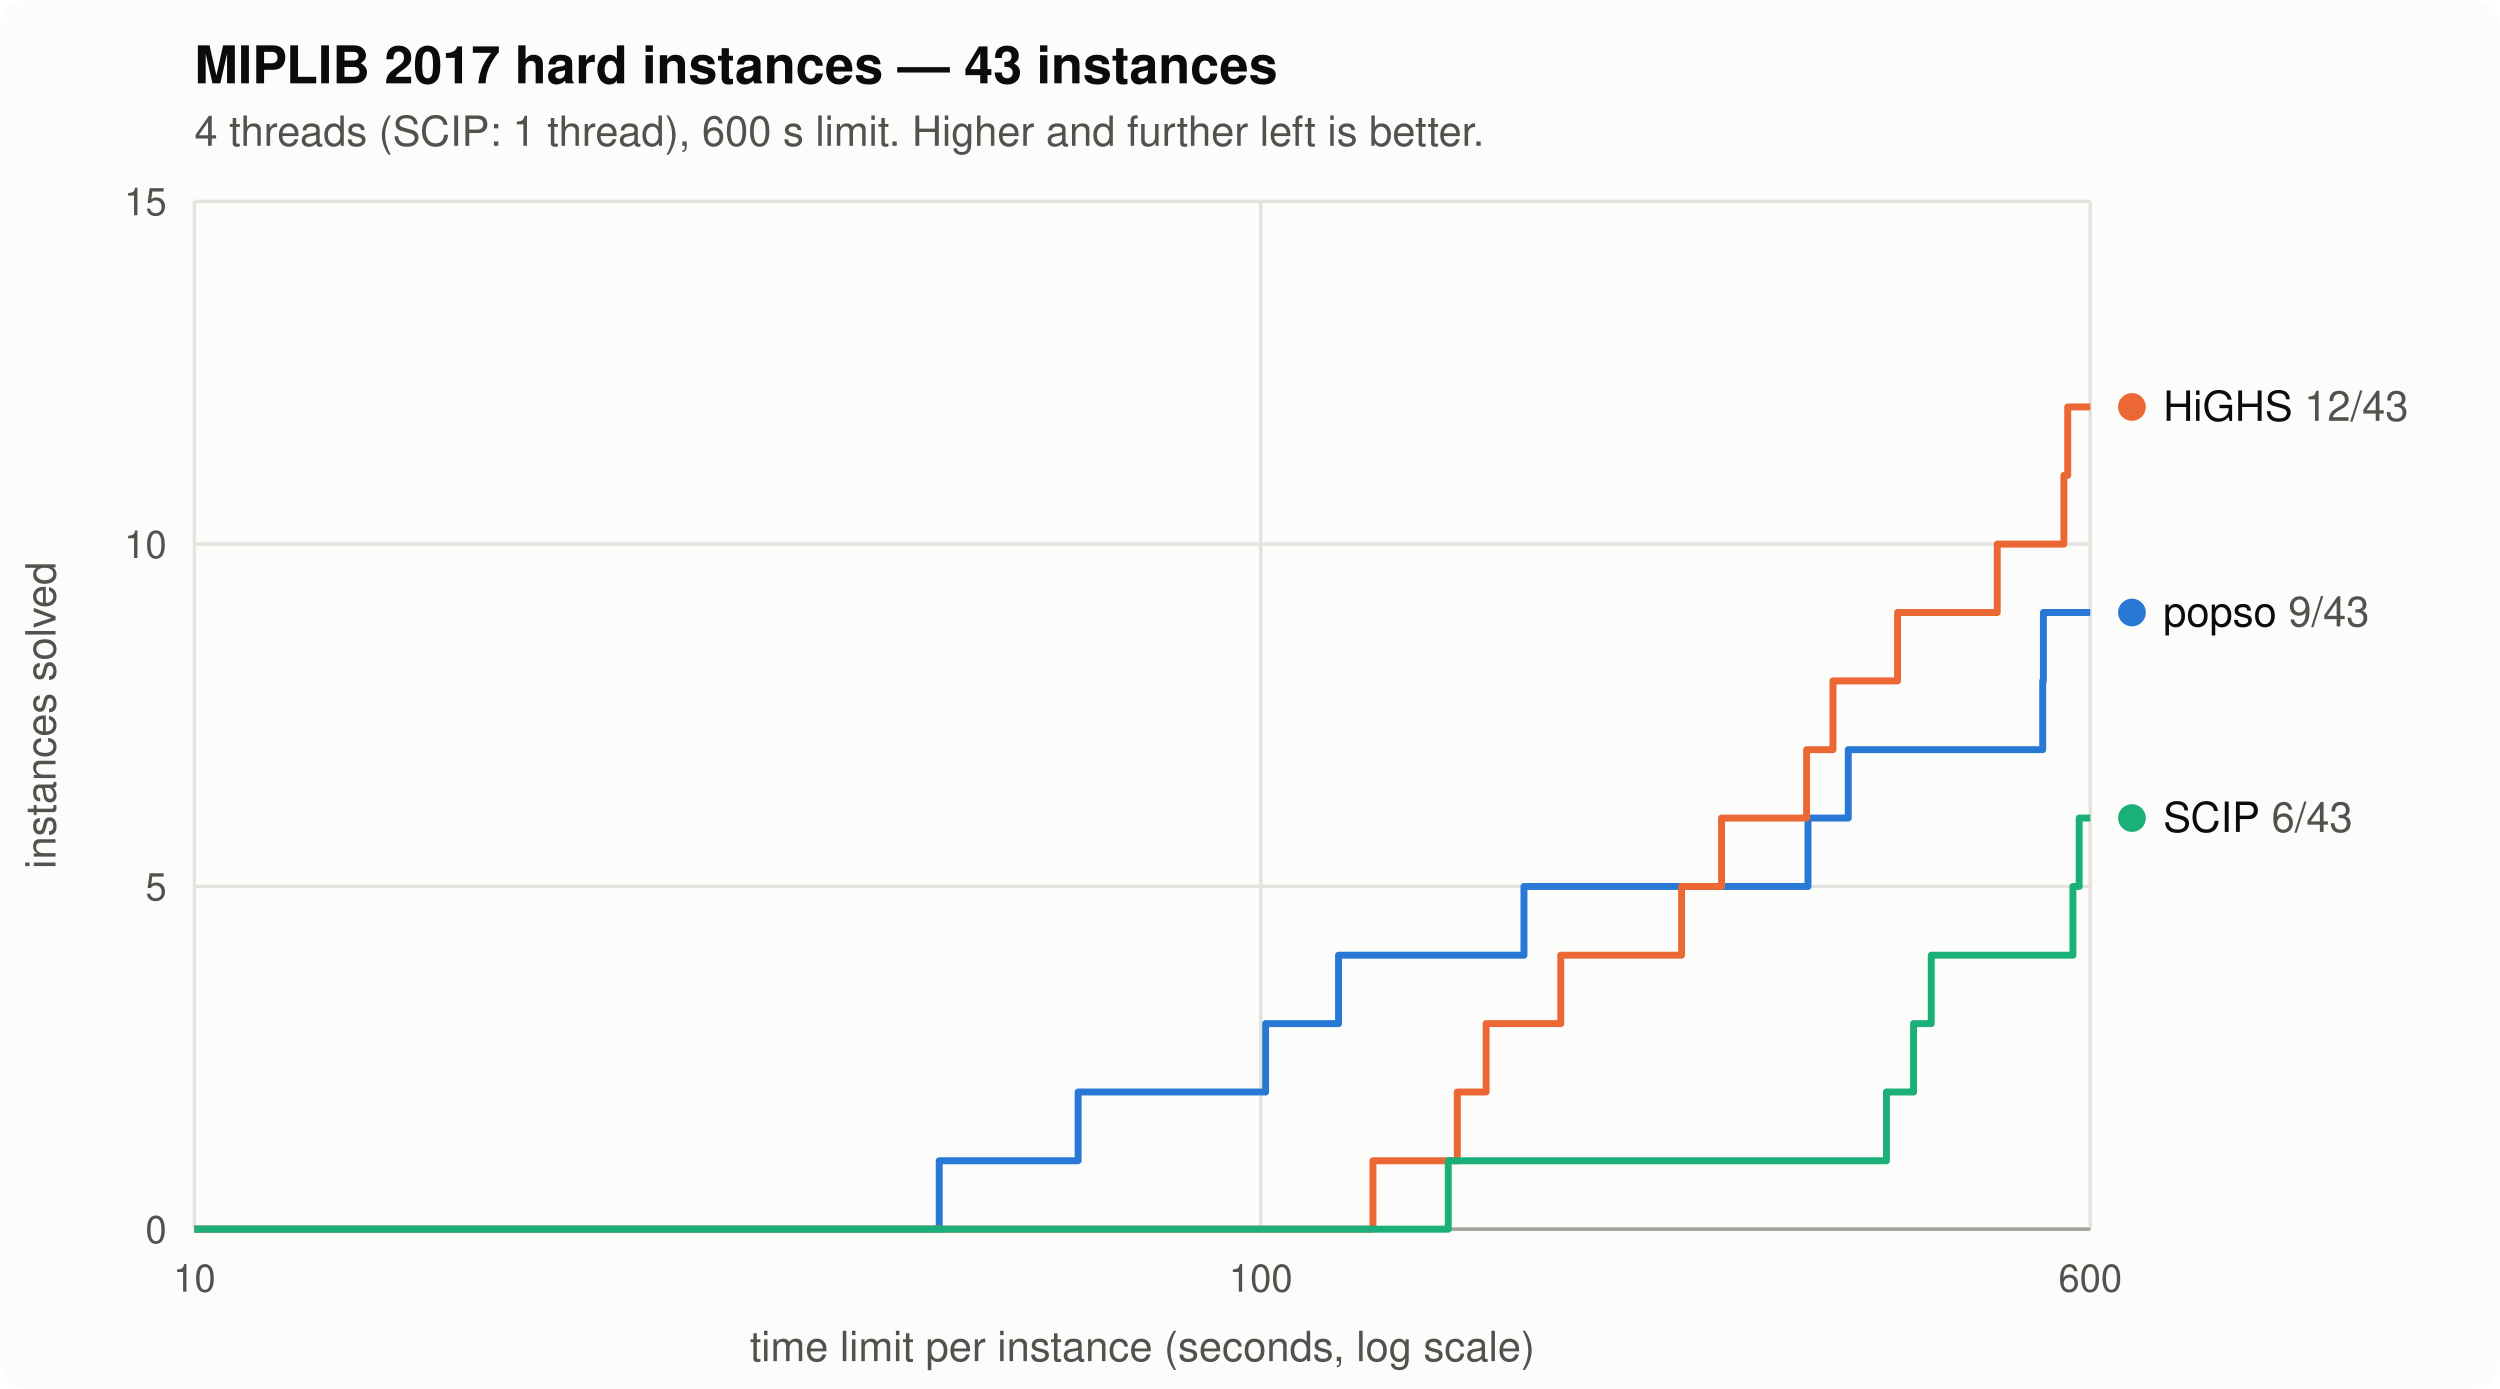
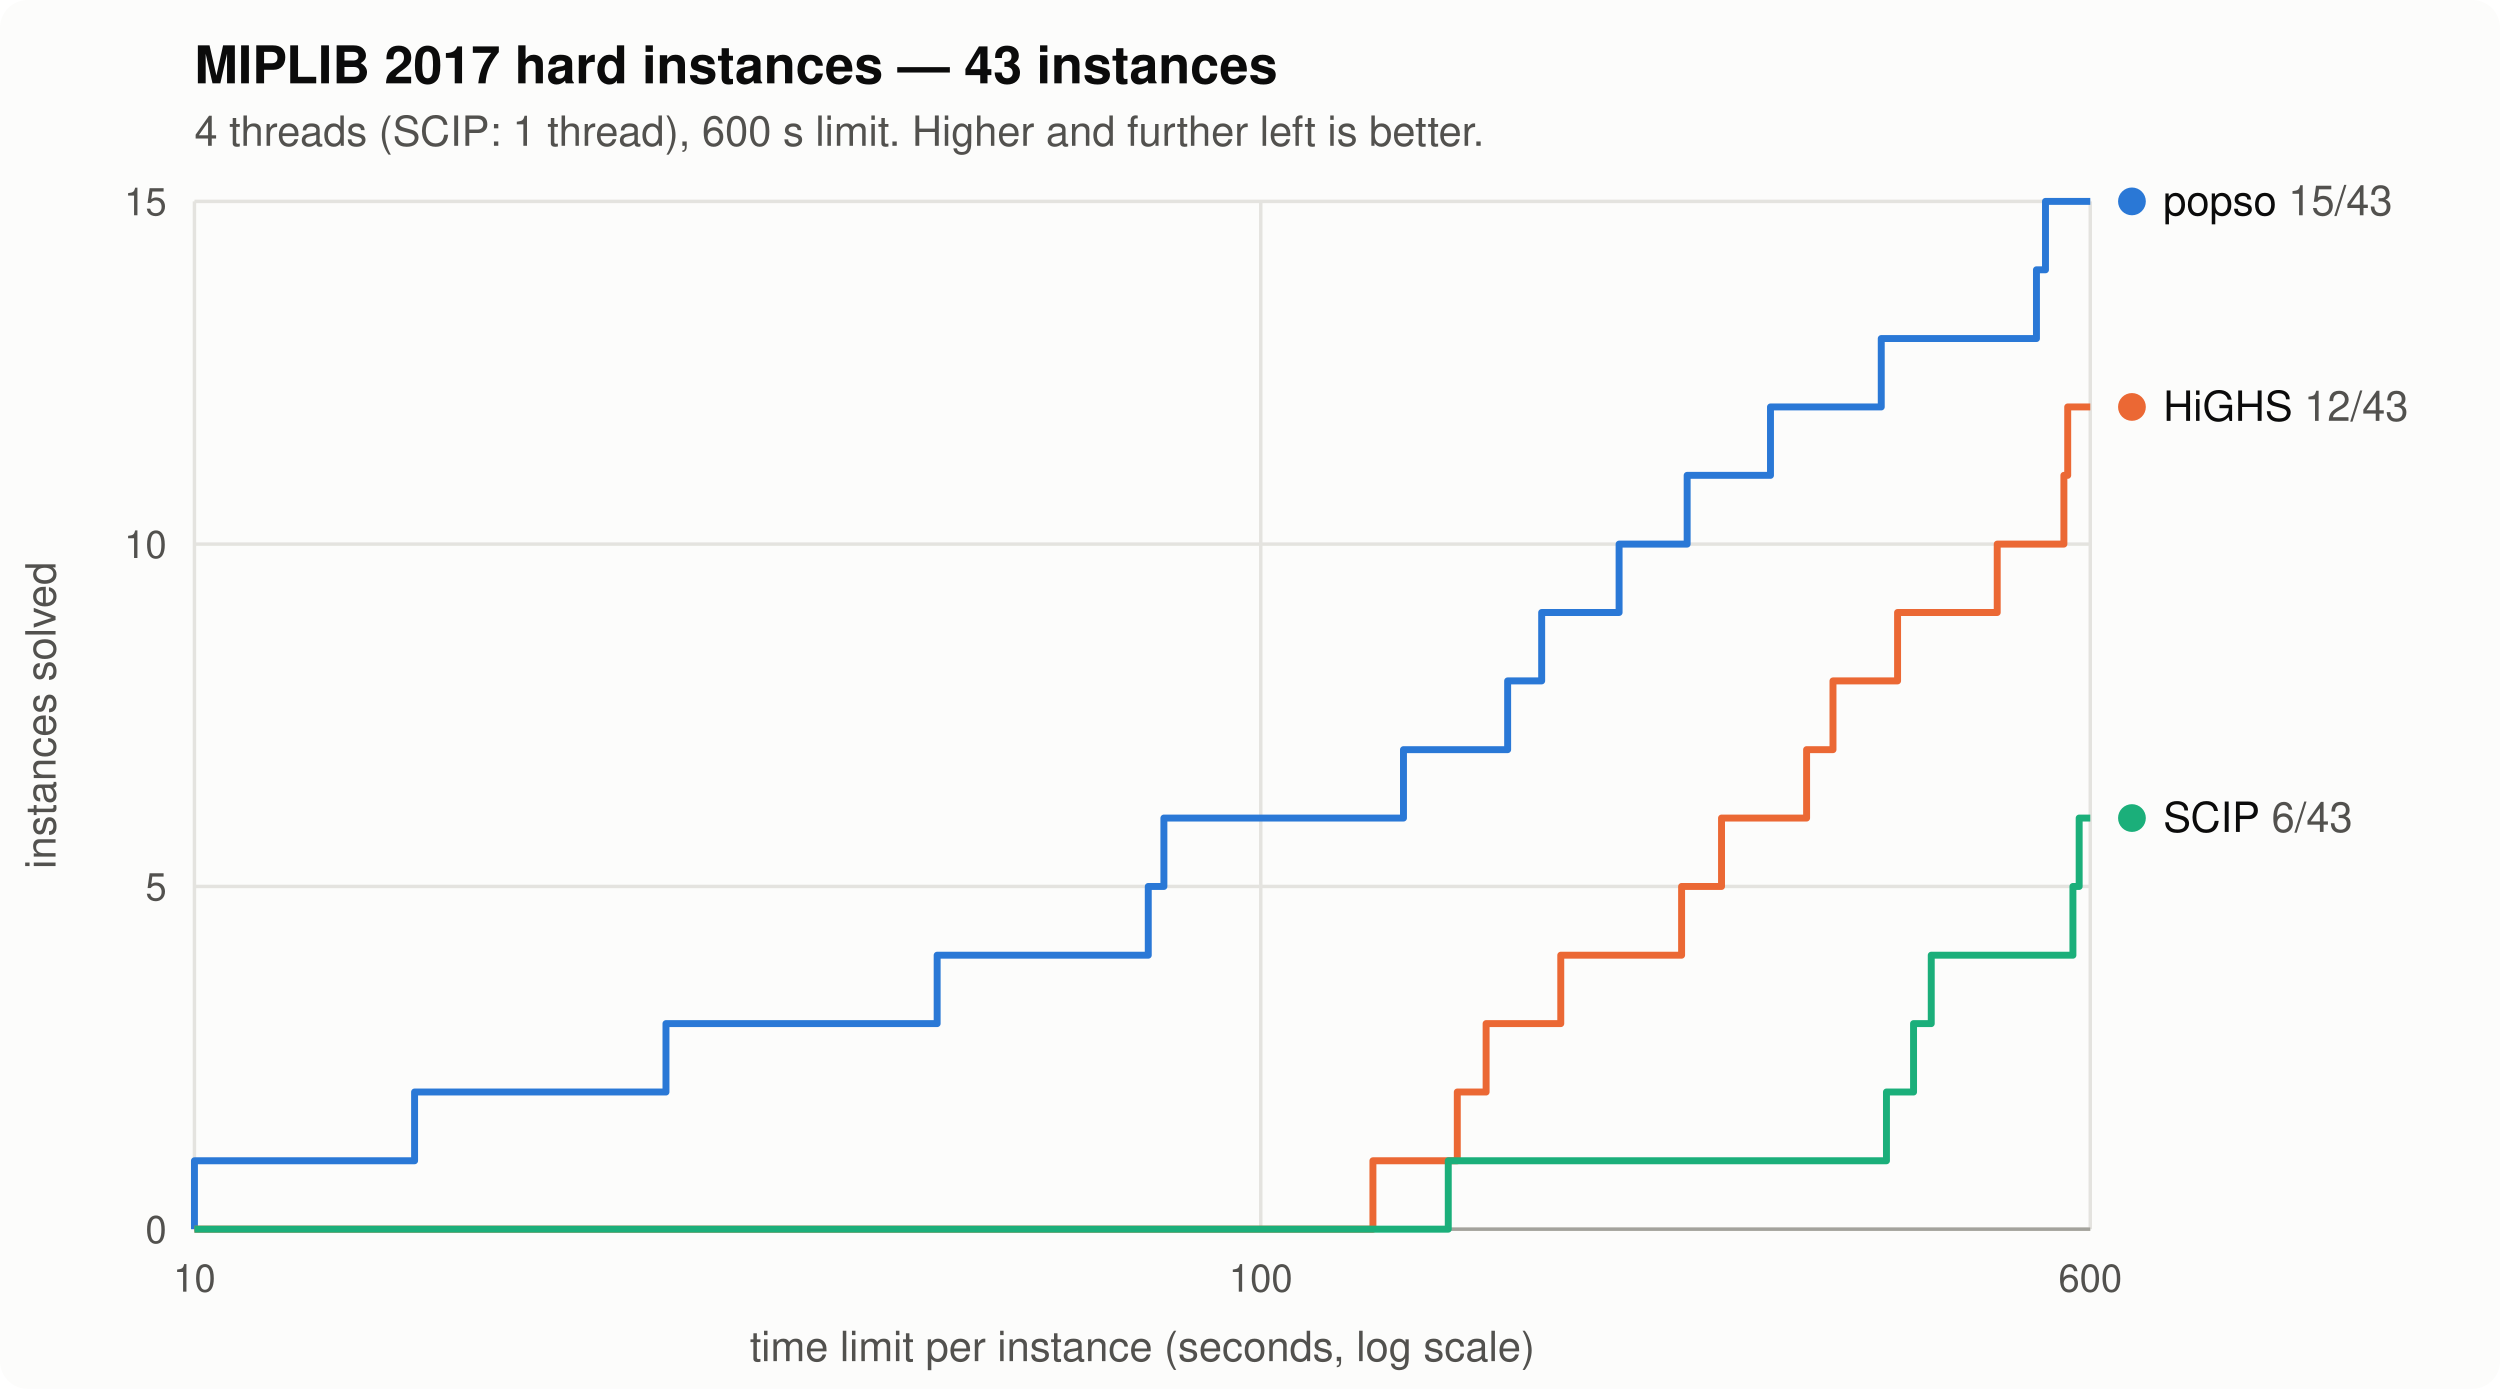
<svg xmlns="http://www.w3.org/2000/svg" viewBox="0 0 720 400" width="720" height="400" role="img" aria-label="MIPLIB 2017 hard instances — 43 instances: instances solved versus time">
  <style>svg{font-family:-apple-system,BlinkMacSystemFont,'Segoe UI',Helvetica,Arial,sans-serif}.bg{fill:#fcfcfb}.t1{fill:#0b0b0b}.t2{fill:#52514e}.grid{stroke:#e4e3df}.axis{stroke:#a3a29c}.s-ours{stroke:#2a78d6}.f-ours{fill:#2a78d6}.s-highs{stroke:#eb6834}.f-highs{fill:#eb6834}.s-scip{stroke:#1baf7a}.f-scip{fill:#1baf7a}@media (prefers-color-scheme: dark){.bg{fill:#1a1a19}.t1{fill:#f0efec}.t2{fill:#c3c2b7}.grid{stroke:#333331}.axis{stroke:#6b6a64}.s-ours{stroke:#3987e5}.f-ours{fill:#3987e5}.s-highs{stroke:#d95926}.f-highs{fill:#d95926}.s-scip{stroke:#199e70}.f-scip{fill:#199e70}}</style>
  <rect class="bg" width="720" height="400" rx="8" />
  <text class="t1" x="56" y="24" font-size="15" font-weight="600">MIPLIB 2017 hard instances — 43 instances</text>
  <text class="t2" x="56" y="42" font-size="12">4 threads (SCIP: 1 thread), 600 s limit. Higher and further left is better.</text>
  <line class="grid" x1="56" x2="602" y1="354.0" y2="354.0" stroke-width="1" />
  <text class="t2" x="48" y="358.0" font-size="11" text-anchor="end">0</text>
  <line class="grid" x1="56" x2="602" y1="255.3" y2="255.3" stroke-width="1" />
  <text class="t2" x="48" y="259.3" font-size="11" text-anchor="end">5</text>
  <line class="grid" x1="56" x2="602" y1="156.7" y2="156.7" stroke-width="1" />
  <text class="t2" x="48" y="160.7" font-size="11" text-anchor="end">10</text>
  <line class="grid" x1="56" x2="602" y1="58.0" y2="58.0" stroke-width="1" />
  <text class="t2" x="48" y="62.0" font-size="11" text-anchor="end">15</text>
  <line class="grid" x1="56.0" x2="56.0" y1="58" y2="354" stroke-width="1" />
  <text class="t2" x="56.0" y="372" font-size="11" text-anchor="middle">10</text>
  <line class="grid" x1="363.1" x2="363.1" y1="58" y2="354" stroke-width="1" />
  <text class="t2" x="363.1" y="372" font-size="11" text-anchor="middle">100</text>
  <line class="grid" x1="602.0" x2="602.0" y1="58" y2="354" stroke-width="1" />
  <text class="t2" x="602.0" y="372" font-size="11" text-anchor="middle">600</text>
  <line class="axis" x1="56" x2="602" y1="354" y2="354" stroke-width="1" />
  <text class="t2" x="329.0" y="392" font-size="12" text-anchor="middle">time limit per instance (seconds, log scale)</text>
  <text class="t2" transform="translate(16 206.0) rotate(-90)" font-size="12" text-anchor="middle">instances solved</text>
-   <path class="s-ours" d="M56.0 354.0 L270.5 354.0 L270.5 334.3 L310.5 334.3 L310.5 314.5 L364.5 314.5 L364.5 294.8 L385.5 294.8 L385.5 275.1 L438.9 275.1 L438.9 255.3 L520.7 255.3 L520.7 235.6 L532.3 235.6 L532.3 215.9 L588.3 215.9 L588.3 196.1 L588.5 196.1 L588.5 176.4 L602.0 176.4" fill="none" stroke-width="2" stroke-linejoin="round" />
+   <path class="s-ours" d="M56.0 354.0 L56.0 354.0 L56.0 334.3 L119.4 334.3 L119.4 314.5 L191.8 314.5 L191.8 294.8 L269.9 294.8 L269.9 275.1 L330.7 275.1 L330.7 255.3 L335.2 255.3 L335.2 235.6 L404.2 235.6 L404.2 215.9 L434.2 215.9 L434.2 196.1 L444.0 196.1 L444.0 176.4 L466.3 176.4 L466.3 156.7 L485.9 156.7 L485.9 136.9 L509.9 136.9 L509.9 117.2 L541.8 117.2 L541.8 97.5 L586.5 97.5 L586.5 77.7 L589.1 77.7 L589.1 58.0 L602.0 58.0" fill="none" stroke-width="2" stroke-linejoin="round" />
  <path class="s-highs" d="M56.0 354.0 L395.4 354.0 L395.4 334.3 L419.7 334.3 L419.7 314.5 L428.0 314.5 L428.0 294.8 L449.5 294.8 L449.5 275.1 L484.3 275.1 L484.3 255.3 L495.8 255.3 L495.8 235.6 L520.3 235.6 L520.3 215.9 L527.9 215.9 L527.9 196.1 L546.5 196.1 L546.5 176.4 L575.2 176.4 L575.2 156.7 L594.4 156.7 L594.4 136.9 L595.5 136.9 L595.5 117.2 L602.0 117.2" fill="none" stroke-width="2" stroke-linejoin="round" />
  <path class="s-scip" d="M56.0 354.0 L417.1 354.0 L417.1 334.3 L543.3 334.3 L543.3 314.5 L551.1 314.5 L551.1 294.8 L556.2 294.8 L556.2 275.1 L597.0 275.1 L597.0 255.3 L598.8 255.3 L598.8 235.6 L602.0 235.6" fill="none" stroke-width="2" stroke-linejoin="round" />
+   <circle class="f-ours" cx="614.0" cy="58.0" r="4" />
+   <text class="t1" x="623.0" y="62.0" font-size="12">popso <tspan class="t2">15/43</tspan>
+   </text>
  <circle class="f-highs" cx="614.0" cy="117.2" r="4" />
  <text class="t1" x="623.0" y="121.2" font-size="12">HiGHS <tspan class="t2">12/43</tspan>
-   </text>
-   <circle class="f-ours" cx="614.0" cy="176.4" r="4" />
-   <text class="t1" x="623.0" y="180.4" font-size="12">popso <tspan class="t2">9/43</tspan>
  </text>
  <circle class="f-scip" cx="614.0" cy="235.6" r="4" />
  <text class="t1" x="623.0" y="239.6" font-size="12">SCIP <tspan class="t2">6/43</tspan>
  </text>
</svg>
